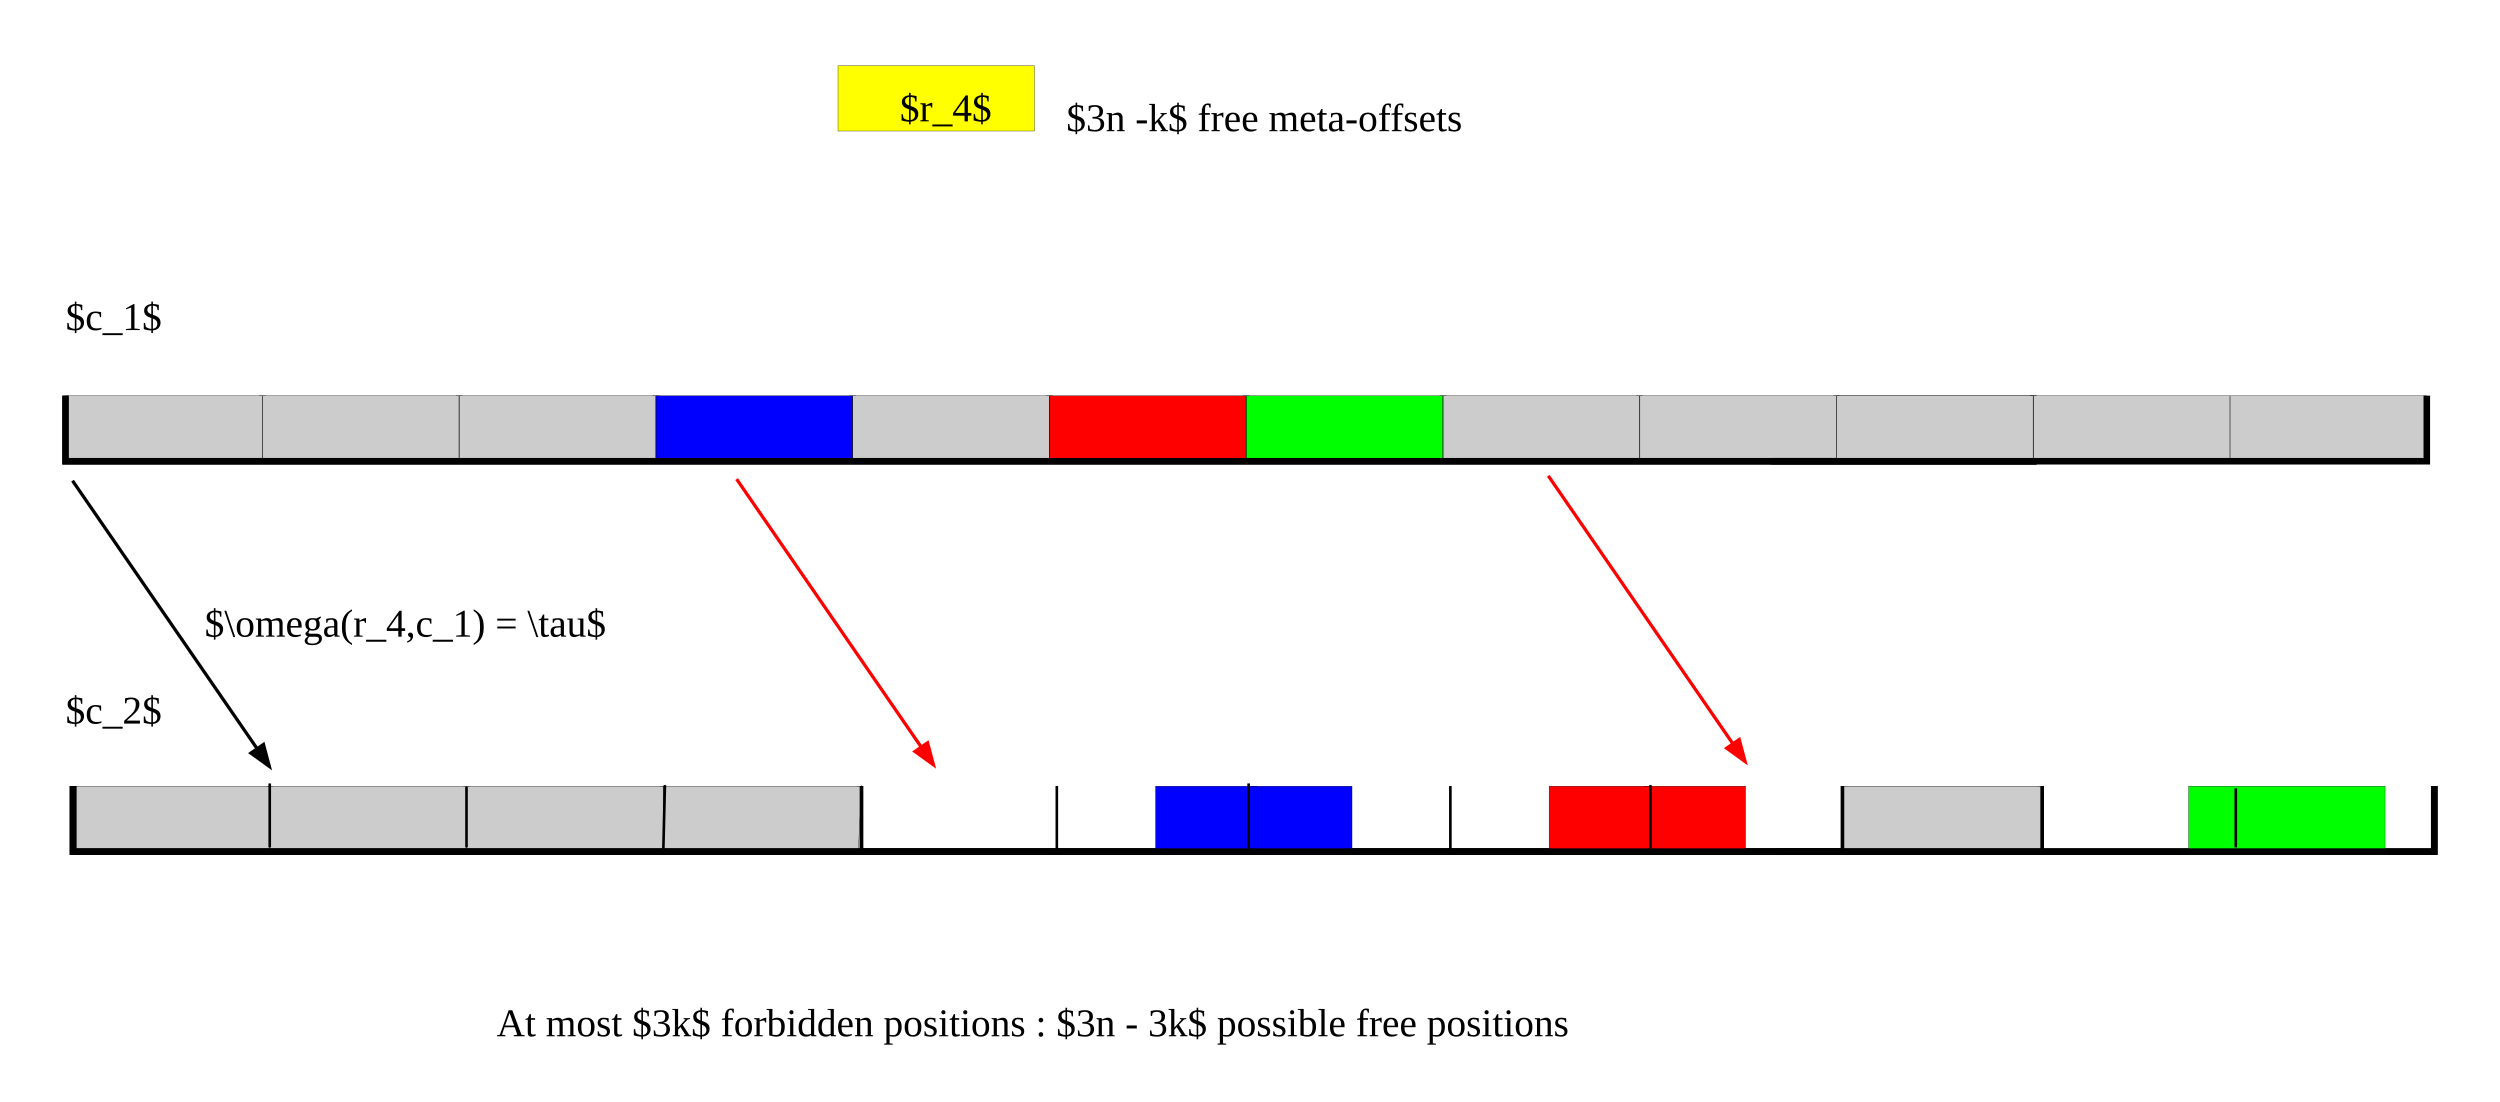
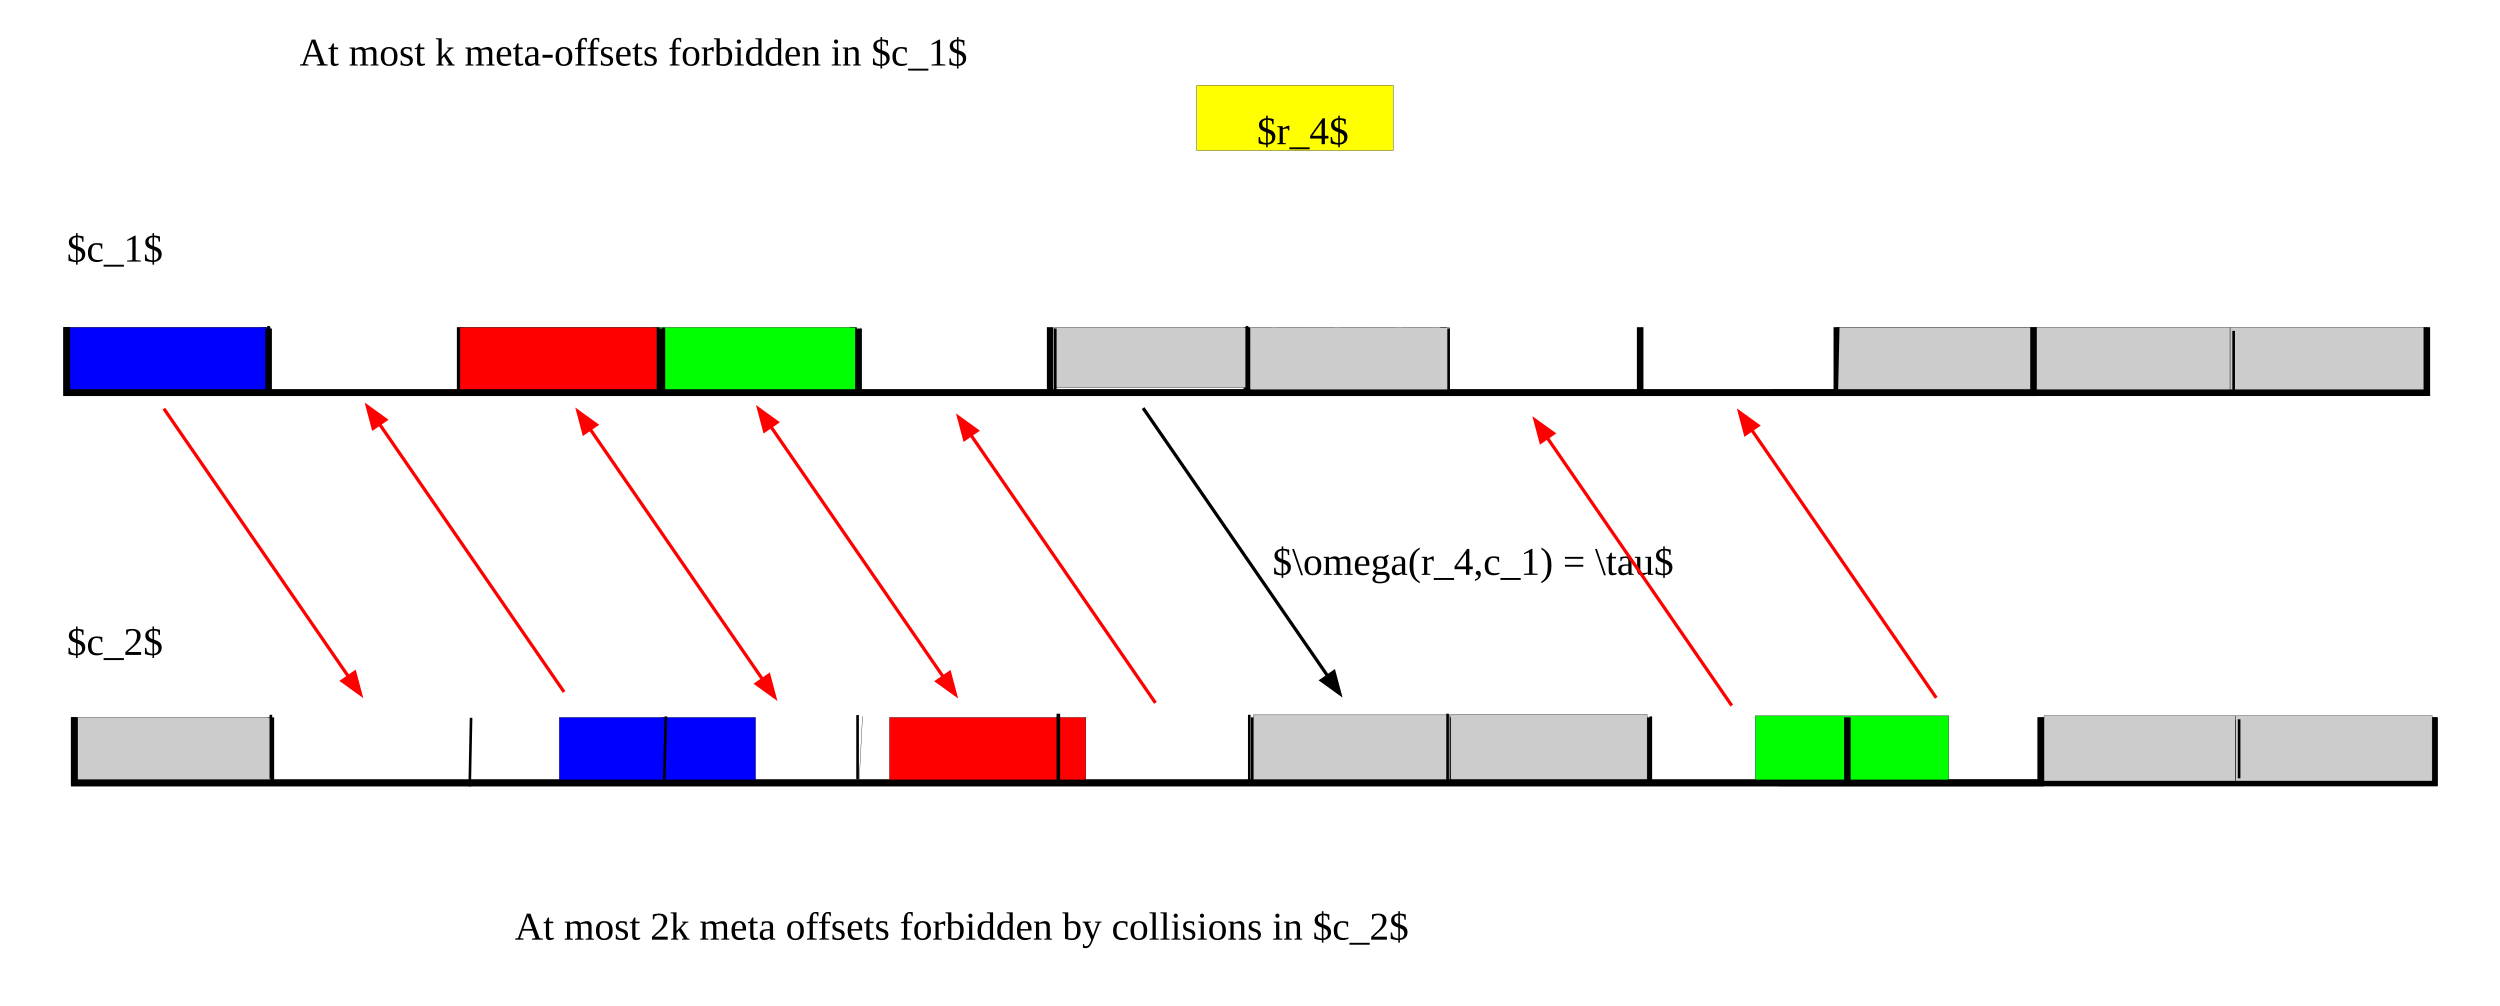
- <svg xmlns="http://www.w3.org/2000/svg" xmlns:ns1="http://latexdraw.sourceforge.net/namespaces/latexdraw" viewBox="60 59.355 762.32 335.984" version="1.1" baseProfile="full">
+ <svg xmlns="http://www.w3.org/2000/svg" xmlns:ns1="http://latexdraw.sourceforge.net/namespaces/latexdraw" viewBox="59.62 80.183 762.7 306.667" version="1.1" baseProfile="full">
  <g>
    <g ns1:type="joinedLines" id="id230330387">
      <polyline points="80.0,180.0 80.0,200.0 680.0,200.0 680.0,180.0 " stroke="black" stroke-width="2.0" fill="none" ns1:rotationAngle="0.0" />
    </g>
    <g ns1:type="joinedLines" id="id148423140">
      <polyline points="140.0,180.0 140.0,200.0 140.0,200.0 " stroke="black" stroke-width="2.0" fill="none" ns1:rotationAngle="0.0" />
    </g>
    <g ns1:type="joinedLines" id="id1582122199">
      <polyline points="200.0,180.0 200.0,200.0 " stroke="black" stroke-width="2.0" fill="black" ns1:rotationAngle="0.0" />
    </g>
    <g ns1:type="joinedLines" id="id793963005">
      <polyline points="260.0,180.0 260.0,200.0 " stroke="black" stroke-width="2.0" fill="black" ns1:rotationAngle="0.0" />
    </g>
    <g ns1:type="joinedLines" id="id1142991852">
      <polyline points="320.0,180.0 320.0,180.0 320.0,200.0 " stroke="black" stroke-width="2.0" fill="none" ns1:rotationAngle="0.0" />
    </g>
    <g ns1:type="joinedLines" id="id469709953">
      <polyline points="380.0,180.0 380.0,200.0 " stroke="black" stroke-width="2.0" fill="black" ns1:rotationAngle="0.0" />
    </g>
    <g ns1:type="joinedLines" id="id635130045">
      <polyline points="440.0,180.0 440.0,200.0 " stroke="black" stroke-width="2.0" fill="black" ns1:rotationAngle="0.0" />
    </g>
    <g ns1:type="joinedLines" id="id1722194893">
      <polyline points="500.0,180.0 500.0,200.0 " stroke="black" stroke-width="2.0" fill="black" ns1:rotationAngle="0.0" />
    </g>
    <g ns1:type="joinedLines" id="id1161732672">
      <polyline points="560.0,180.0 560.0,200.0 " stroke="black" stroke-width="2.0" fill="black" ns1:rotationAngle="0.0" />
    </g>
    <g ns1:type="joinedLines" id="id402689319">
      <polyline points="620.0,180.0 620.0,200.0 " stroke="black" stroke-width="2.0" fill="black" ns1:rotationAngle="0.0" />
    </g>
    <g ns1:type="rectangle" id="id1686465061">
      <rect x="80.05" y="180.05" width="59.9" height="19.9" ns1:borderPos="outer" stroke="black" stroke-width="0.1" fill="#cccccc" />
    </g>
-     <g ns1:type="rectangle" id="id1089483308">
-       <rect x="140.05" y="180.05" width="59.9" height="19.9" ns1:borderPos="outer" stroke="black" stroke-width="0.1" fill="#cccccc" />
-     </g>
    <g ns1:type="rectangle" id="id389452295">
-       <rect x="260.05" y="180.05" width="59.9" height="19.9" ns1:borderPos="outer" stroke="black" stroke-width="0.1" fill="blue" />
+       <rect x="79.67" y="180.05" width="62.383" height="19.9" ns1:borderPos="outer" stroke="black" stroke-width="0.1" fill="blue" />
    </g>
    <g ns1:type="rectangle" id="id1636673070">
      <rect x="200.05" y="180.05" width="59.9" height="19.9" ns1:borderPos="outer" stroke="black" stroke-width="0.1" fill="#cccccc" />
    </g>
-     <g ns1:type="rectangle" id="id1324379675">
-       <rect x="320.05" y="180.05" width="59.9" height="19.9" ns1:borderPos="outer" stroke="black" stroke-width="0.1" fill="#cccccc" />
-     </g>
    <g ns1:type="rectangle" id="id1656791629">
-       <rect x="380.05" y="180.05" width="59.9" height="19.9" ns1:borderPos="outer" stroke="black" stroke-width="0.1" fill="red" />
+       <rect x="199.95" y="180.05" width="60" height="19.9" ns1:borderPos="outer" stroke="black" stroke-width="0.1" fill="red" />
    </g>
    <g ns1:type="rectangle" id="id1941773084">
-       <rect x="440.05" y="180.05" width="59.9" height="19.9" ns1:borderPos="outer" stroke="black" stroke-width="0.1" fill="lime" />
-     </g>
-     <g ns1:type="rectangle" id="id472774862">
-       <rect x="500.05" y="180.05" width="59.9" height="19.9" ns1:borderPos="outer" stroke="black" stroke-width="0.1" fill="#cccccc" />
-     </g>
-     <g ns1:type="rectangle" id="id947583325">
-       <rect x="560.05" y="180.05" width="59.9" height="19.9" ns1:borderPos="outer" stroke="black" stroke-width="0.1" fill="#cccccc" />
+       <rect x="260.74" y="180.05" width="59.9" height="19.9" ns1:borderPos="outer" stroke="black" stroke-width="0.1" fill="lime" />
    </g>
    <g ns1:type="rectangle" id="id1726896931">
      <rect x="620.05" y="180.05" width="59.9" height="19.9" ns1:borderPos="outer" stroke="black" stroke-width="0.1" fill="#cccccc" />
    </g>
    <g ns1:type="joinedLines" id="id811225758">
      <polyline points="80.0,180.0 80.0,200.0 680.0,200.0 680.0,180.0 " stroke="black" stroke-width="2.0" fill="none" ns1:rotationAngle="0.0" />
    </g>
    <g ns1:type="rectangle" id="id454248175">
      <rect x="680.05" y="180.05" width="59.9" height="19.9" ns1:borderPos="outer" stroke="black" stroke-width="0.1" fill="#cccccc" />
    </g>
    <g ns1:type="rectangle" id="id103703215">
      <rect x="740.05" y="180.05" width="59.9" height="19.9" ns1:borderPos="outer" stroke="black" stroke-width="0.1" fill="#cccccc" />
    </g>
    <g ns1:type="rectangle" id="id629087664">
      <rect x="620.05" y="180.05" width="59.9" height="19.9" ns1:borderPos="outer" stroke="black" stroke-width="0.1" fill="#cccccc" />
    </g>
    <g ns1:type="joinedLines" id="id573952504">
      <polyline points="800.0,180.0 800.0,200.0 600.0,200.0 " stroke="black" stroke-width="2.0" fill="none" ns1:rotationAngle="0.0" />
    </g>
-     <g ns1:type="text" id="id288832977" fill="black" ns1:position="bl">
-       <text x="211.419" y="375.339">At most $3k$ forbidden positions : $3n - 3k$ possible free positions</text>
-     </g>
    <g ns1:type="text" id="id26061032" fill="black" ns1:position="bl">
      <text x="80.0" y="280.0">$c_2$</text>
    </g>
    <g ns1:type="text" id="id81056810" fill="black" ns1:position="bl">
      <text x="80.0" y="160.0">$c_1$</text>
    </g>
    <g ns1:type="rectangle" id="id1283471884">
-       <rect x="315.534" y="79.405" width="59.9" height="19.9" ns1:borderPos="outer" stroke="black" stroke-width="0.1" fill="yellow" />
+       <rect x="424.742" y="106.205" width="59.9" height="19.9" ns1:borderPos="outer" stroke="black" stroke-width="0.1" fill="yellow" />
    </g>
    <g ns1:type="text" id="id1596672126" fill="black" ns1:position="bl">
-       <text x="334.386" y="96.355">$r_4$</text>
-     </g>
-     <g ns1:type="text" id="id2042661488" fill="black" ns1:position="bl">
-       <text x="385.161" y="99.355">$3n -k$ free meta-offsets</text>
+       <text x="443.082" y="124.181">$r_4$</text>
    </g>
    <g ns1:type="joinedLines" id="id1863150676">
      <polyline points="82.258,299.032 82.258,319.032 682.258,319.032 682.258,299.032 " stroke="black" stroke-width="2.0" fill="none" ns1:rotationAngle="0.0" />
    </g>
    <g ns1:type="joinedLines" id="id946570073">
      <polyline points="142.258,299.032 142.258,319.032 142.258,319.032 " stroke="black" stroke-width="2.0" fill="none" ns1:rotationAngle="0.0" />
    </g>
-     <g ns1:type="joinedLines" id="id623192917">
-       <polyline points="202.258,299.032 202.258,319.032 " stroke="black" stroke-width="2.0" fill="black" ns1:rotationAngle="0.0" />
-     </g>
    <g ns1:type="joinedLines" id="id86610205">
      <polyline points="262.258,299.032 262.258,319.032 " stroke="black" stroke-width="2.0" fill="black" ns1:rotationAngle="0.0" />
    </g>
-     <g ns1:type="joinedLines" id="id29499936">
-       <polyline points="322.258,299.032 322.258,299.032 322.258,319.032 " stroke="black" stroke-width="2.0" fill="none" ns1:rotationAngle="0.0" />
-     </g>
    <g ns1:type="joinedLines" id="id1700206602">
      <polyline points="382.258,299.032 382.258,319.032 " stroke="black" stroke-width="0.8" fill="black" ns1:rotationAngle="0.0" />
    </g>
    <g ns1:type="joinedLines" id="id1772419190">
      <polyline points="442.258,299.032 442.258,319.032 " stroke="black" stroke-width="2.0" fill="black" ns1:rotationAngle="0.0" />
    </g>
    <g ns1:type="joinedLines" id="id550251814">
      <polyline points="502.258,299.032 502.258,319.032 " stroke="black" stroke-width="0.8" fill="black" ns1:rotationAngle="0.0" />
    </g>
    <g ns1:type="joinedLines" id="id806340669">
      <polyline points="562.258,299.032 562.258,319.032 " stroke="black" stroke-width="2.0" fill="black" ns1:rotationAngle="0.0" />
    </g>
-     <g ns1:type="joinedLines" id="id1841627518">
-       <polyline points="622.258,299.032 622.258,319.032 " stroke="black" stroke-width="2.0" fill="black" ns1:rotationAngle="0.0" />
-     </g>
    <g ns1:type="rectangle" id="id602682360">
      <rect x="82.308" y="299.082" width="59.9" height="19.9" ns1:borderPos="outer" stroke="black" stroke-width="0.1" fill="#cccccc" />
    </g>
    <g ns1:type="rectangle" id="id1653120958">
-       <rect x="142.308" y="299.082" width="59.9" height="19.9" ns1:borderPos="outer" stroke="black" stroke-width="0.1" fill="#cccccc" />
-     </g>
-     <g ns1:type="rectangle" id="id738786802">
-       <rect x="262.308" y="299.082" width="59.9" height="19.9" ns1:borderPos="outer" stroke="black" stroke-width="0.1" fill="#cccccc" />
+       <rect x="442.006" y="298.278" width="59.9" height="19.9" ns1:borderPos="outer" stroke="black" stroke-width="0.1" fill="#cccccc" />
    </g>
    <g ns1:type="rectangle" id="id1761859580">
-       <rect x="202.308" y="299.082" width="59.9" height="19.9" ns1:borderPos="outer" stroke="black" stroke-width="0.1" fill="#cccccc" />
-     </g>
-     <g ns1:type="rectangle" id="id800479230">
-       <rect x="622.308" y="299.082" width="59.9" height="19.9" ns1:borderPos="outer" stroke="black" stroke-width="0.1" fill="#cccccc" />
+       <rect x="502.222" y="298.148" width="59.9" height="19.9" ns1:borderPos="outer" stroke="black" stroke-width="0.1" fill="#cccccc" />
    </g>
    <g ns1:type="joinedLines" id="id656509709">
      <polyline points="82.258,299.032 82.258,319.032 682.258,319.032 682.258,299.032 " stroke="black" stroke-width="2.0" fill="none" ns1:rotationAngle="0.0" />
    </g>
-     <g ns1:type="rectangle" id="id1872584305">
-       <rect x="622.308" y="299.082" width="59.9" height="19.9" ns1:borderPos="outer" stroke="black" stroke-width="0.1" fill="#cccccc" />
-     </g>
    <g ns1:type="joinedLines" id="id1146079596">
      <polyline points="802.258,299.032 802.258,319.032 602.258,319.032 " stroke="black" stroke-width="2.0" fill="none" ns1:rotationAngle="0.0" />
    </g>
    <g ns1:type="rectangle" id="id545931695">
-       <rect x="727.37" y="299.08" width="59.9" height="19.9" ns1:borderPos="outer" stroke="black" stroke-width="0.1" fill="lime" />
+       <rect x="595.121" y="298.574" width="59.013" height="19.9" ns1:borderPos="outer" stroke="black" stroke-width="0.1" fill="lime" />
    </g>
    <g ns1:type="rectangle" id="id1623162530">
-       <rect x="532.37" y="299.08" width="59.9" height="19.9" ns1:borderPos="outer" stroke="black" stroke-width="0.1" fill="red" />
+       <rect x="330.991" y="299.05" width="59.9" height="19.9" ns1:borderPos="outer" stroke="black" stroke-width="0.1" fill="red" />
    </g>
    <g ns1:type="rectangle" id="id925111791">
-       <rect x="412.37" y="299.08" width="59.9" height="19.9" ns1:borderPos="outer" stroke="black" stroke-width="0.1" fill="blue" />
+       <rect x="230.236" y="299.05" width="59.9" height="19.9" ns1:borderPos="outer" stroke="black" stroke-width="0.1" fill="blue" />
    </g>
    <g ns1:type="joinedLines" id="id1719646028">
      <polyline points="82.32,299.032 82.32,319.032 802.32,319.032 802.32,299.032 " stroke="black" stroke-width="2.0" fill="none" ns1:rotationAngle="0.0" />
    </g>
    <g ns1:type="text" id="id791715431" fill="black" ns1:position="bl">
-       <text x="122.402" y="253.481">$\omega(r_4,c_1) = \tau$</text>
+       <text x="447.819" y="255.565">$\omega(r_4,c_1) = \tau$</text>
    </g>
    <g ns1:type="joinedLines" id="id1148450413">
-       <polyline points="82.113,205.94 142.113,293.036 " stroke="black" stroke-width="1.0" fill="black" ns1:rotationAngle="0.0" marker-end="url(#arrow1-1148450413)" />
+       <polyline points="408.363,204.69 468.363,291.786 " stroke="black" stroke-width="1.0" fill="black" ns1:rotationAngle="0.0" marker-end="url(#arrow1-1148450413)" />
    </g>
    <g ns1:type="joinedLines" id="id411251724">
      <polyline points="321.75,318.25 322.75,298.75 " stroke="black" stroke-width="0.1" fill="black" ns1:rotationAngle="0.0" />
    </g>
    <g ns1:type="joinedLines" id="id174570188">
      <polyline points="142.25,317.75 142.25,298.25 " stroke="black" stroke-width="0.8" fill="black" ns1:rotationAngle="0.0" />
    </g>
-     <g ns1:type="joinedLines" id="id448440920">
-       <polyline points="202.25,317.75 202.25,299.25 " stroke="black" stroke-width="0.8" fill="black" ns1:rotationAngle="0.0" />
-     </g>
    <g ns1:type="joinedLines" id="id366048037">
      <polyline points="262.25,319.25 262.75,298.75 " stroke="black" stroke-width="0.8" fill="black" ns1:rotationAngle="0.0" />
    </g>
    <g ns1:type="joinedLines" id="id840233053">
-       <polyline points="284.613,205.44 344.613,292.536 " stroke="red" stroke-width="1.0" fill="black" ns1:rotationAngle="0.0" marker-end="url(#arrow1-840233053)" />
+       <polyline points="171.696,204.19 231.696,291.286 " stroke="red" stroke-width="1.0" fill="black" ns1:rotationAngle="0.0" marker-start="url(#arrow0-840233053)" />
    </g>
    <g ns1:type="joinedLines" id="id349823345">
-       <polyline points="532.113,204.44 592.113,291.536 " stroke="red" stroke-width="1.0" fill="black" ns1:rotationAngle="0.0" marker-end="url(#arrow1-349823345)" />
+       <polyline points="109.613,204.856 169.613,291.953 " stroke="red" stroke-width="1.0" fill="black" ns1:rotationAngle="0.0" marker-end="url(#arrow1-349823345)" />
    </g>
    <g ns1:type="joinedLines" id="id1000937879">
      <polyline points="440.75,319.25 440.75,298.25 " stroke="black" stroke-width="0.8" fill="black" ns1:rotationAngle="0.0" />
    </g>
    <g ns1:type="joinedLines" id="id1750749531">
      <polyline points="563.25,319.25 563.25,298.75 " stroke="black" stroke-width="0.8" fill="black" ns1:rotationAngle="0.0" />
    </g>
    <g ns1:type="joinedLines" id="id232254746">
      <polyline points="741.75,317.75 741.75,299.75 " stroke="black" stroke-width="0.8" fill="black" ns1:rotationAngle="0.0" />
+     </g>
+     <g ns1:type="rectangle" id="id41918742" transform="rotate(0.06089596 0.0 0.0) translate(0.2016723 -0.501218)">
+       <rect x="441.217" y="180.05" width="60.537" height="19.9" ns1:borderPos="outer" stroke="black" stroke-width="0.1" fill="#cccccc" />
+     </g>
+     <g ns1:type="joinedLines" id="id961926991">
+       <polyline points="80.0,180.0 80.0,200.0 680.0,200.0 680.0,180.0 " stroke="black" stroke-width="2.0" fill="none" ns1:rotationAngle="0.0" />
+     </g>
+     <g ns1:type="rectangle" id="id756580500">
+       <rect x="381.383" y="180.05" width="58.317" height="18.4" ns1:borderPos="outer" stroke="black" stroke-width="0.1" fill="#cccccc" />
+     </g>
+     <g ns1:type="joinedLines" id="id1788623520">
+       <polyline points="141.568,180.412 141.568,200.412 141.568,200.412 " stroke="black" stroke-width="2.0" fill="none" ns1:rotationAngle="0.0" />
+     </g>
+     <g ns1:type="joinedLines" id="id410205667">
+       <polyline points="261.568,180.412 261.568,200.412 " stroke="black" stroke-width="2.0" fill="black" ns1:rotationAngle="0.0" />
+     </g>
+     <g ns1:type="joinedLines" id="id2070438520">
+       <polyline points="321.568,180.412 321.568,180.412 321.568,200.412 " stroke="black" stroke-width="2.0" fill="none" ns1:rotationAngle="0.0" />
+     </g>
+     <g ns1:type="joinedLines" id="id1890197135">
+       <polyline points="381.568,180.412 381.568,200.412 " stroke="black" stroke-width="0.8" fill="black" ns1:rotationAngle="0.0" />
+     </g>
+     <g ns1:type="joinedLines" id="id1439839792">
+       <polyline points="501.568,180.412 501.568,200.412 " stroke="black" stroke-width="0.8" fill="black" ns1:rotationAngle="0.0" />
+     </g>
+     <g ns1:type="joinedLines" id="id1282564983">
+       <polyline points="321.06,199.629 322.06,180.129 " stroke="black" stroke-width="0.1" fill="black" ns1:rotationAngle="0.0" />
+     </g>
+     <g ns1:type="joinedLines" id="id148225919">
+       <polyline points="141.56,199.129 141.56,179.629 " stroke="black" stroke-width="0.8" fill="black" ns1:rotationAngle="0.0" />
+     </g>
+     <g ns1:type="joinedLines" id="id782903534">
+       <polyline points="261.56,200.629 262.06,180.129 " stroke="black" stroke-width="0.8" fill="black" ns1:rotationAngle="0.0" />
+     </g>
+     <g ns1:type="joinedLines" id="id1897697175">
+       <polyline points="440.06,200.629 440.06,179.629 " stroke="black" stroke-width="0.8" fill="black" ns1:rotationAngle="0.0" />
+     </g>
+     <g ns1:type="joinedLines" id="id823968268">
+       <polyline points="741.06,199.129 741.06,181.129 " stroke="black" stroke-width="0.8" fill="black" ns1:rotationAngle="0.0" />
+     </g>
+     <g ns1:type="joinedLines" id="id2036112230">
+       <polyline points="620,199.167 620.417,180 " stroke="black" stroke-width="0.8" fill="black" ns1:rotationAngle="0.0" />
+     </g>
+     <g ns1:type="joinedLines" id="id744714729">
+       <polyline points="501.25,318.75 501.25,297.917 " stroke="black" stroke-width="0.8" fill="black" ns1:rotationAngle="0.0" />
+     </g>
+     <g ns1:type="joinedLines" id="id1261279038">
+       <polyline points="382.5,318.333 382.5,297.917 " stroke="black" stroke-width="1.1" fill="black" ns1:rotationAngle="0.0" />
+     </g>
+     <g ns1:type="joinedLines" id="id1557368936">
+       <polyline points="321.25,317.917 321.25,298.333 " stroke="black" stroke-width="0.8" fill="black" ns1:rotationAngle="0.0" />
+     </g>
+     <g ns1:type="joinedLines" id="id1279029213">
+       <polyline points="202.917,320.083 203.333,299.167 " stroke="black" stroke-width="0.8" fill="black" ns1:rotationAngle="0.0" />
+     </g>
+     <g ns1:type="joinedLines" id="id1659216158">
+       <polyline points="352.113,207.523 412.113,294.62 " stroke="red" stroke-width="1.0" fill="black" ns1:rotationAngle="0.0" marker-start="url(#arrow0-1659216158)" />
+     </g>
+     <g ns1:type="joinedLines" id="id470830719">
+       <polyline points="527.946,208.356 587.946,295.453 " stroke="red" stroke-width="1.0" fill="black" ns1:rotationAngle="0.0" marker-start="url(#arrow0-470830719)" />
+     </g>
+     <g ns1:type="rectangle" id="id1970150095">
+       <rect x="683.217" y="298.55" width="58.4" height="19.9" ns1:borderPos="outer" stroke="black" stroke-width="0.1" fill="#cccccc" />
+     </g>
+     <g ns1:type="rectangle" id="id1621201535">
+       <rect x="741.717" y="298.55" width="59.9" height="19.9" ns1:borderPos="outer" stroke="black" stroke-width="0.1" fill="#cccccc" />
+     </g>
+     <g ns1:type="joinedLines" id="id987788503">
+       <polyline points="742.727,317.629 742.727,299.629 " stroke="black" stroke-width="0.8" fill="black" ns1:rotationAngle="0.0" />
+     </g>
+     <g ns1:type="joinedLines" id="id1943870762">
+       <polyline points="623.21,299.032 623.21,319.032 " stroke="black" stroke-width="2.0" fill="black" ns1:rotationAngle="0.0" />
+     </g>
+     <g ns1:type="joinedLines" id="id1542005812">
+       <polyline points="590.327,205.975 650.327,293.072 " stroke="red" stroke-width="1.0" fill="black" ns1:rotationAngle="0.0" marker-start="url(#arrow0-1542005812)" />
+     </g>
+     <g ns1:type="joinedLines" id="id1489618519">
+       <polyline points="235.959,205.728 295.959,292.825 " stroke="red" stroke-width="1.0" fill="black" ns1:rotationAngle="0.0" marker-start="url(#arrow0-1489618519)" marker-end="url(#arrow1-1489618519)" />
+     </g>
+     <g ns1:type="joinedLines" id="id138618158">
+       <polyline points="291.087,204.959 351.087,292.056 " stroke="red" stroke-width="1.0" fill="black" ns1:rotationAngle="0.0" marker-start="url(#arrow0-138618158)" marker-end="url(#arrow1-138618158)" />
+     </g>
+     <g ns1:type="text" id="id866688913" fill="black" ns1:position="bl">
+       <text x="151.013" y="100.183">At most k meta-offsets forbidden in $c_1$</text>
+     </g>
+     <g ns1:type="text" id="id123493673" fill="black" ns1:position="bl">
+       <text x="216.654" y="366.849">At most 2k meta offsets forbidden by collisions in $c_2$</text>
    </g>
  </g>
  <defs>
    <marker overflow="visible" markerUnits="userSpaceOnUse" orient="55.437" id="arrow1-1148450413">
      <path d="M 0.0 0.0 L -6.504 -2.323 L -6.504 0.0 L -6.504 2.323 z" fill="black" stroke="black" ns1:arrSizeNum="2" ns1:tbarSizeNum="5" />
    </marker>
-     <marker overflow="visible" markerUnits="userSpaceOnUse" orient="55.437" id="arrow1-840233053">
+     <marker overflow="visible" markerUnits="userSpaceOnUse" orient="235.437" id="arrow0-840233053">
      <path d="M 0.0 0.0 L -6.504 -2.323 L -6.504 0.0 L -6.504 2.323 z" fill="red" stroke="red" ns1:arrSizeNum="2" ns1:tbarSizeNum="5" />
    </marker>
    <marker overflow="visible" markerUnits="userSpaceOnUse" orient="55.437" id="arrow1-349823345">
+       <path d="M 0.0 0.0 L -6.504 -2.323 L -6.504 0.0 L -6.504 2.323 z" fill="red" stroke="red" ns1:arrSizeNum="2" ns1:tbarSizeNum="5" />
+     </marker>
+     <marker overflow="visible" markerUnits="userSpaceOnUse" orient="235.437" id="arrow0-1659216158">
+       <path d="M 0.0 0.0 L -6.504 -2.323 L -6.504 0.0 L -6.504 2.323 z" fill="red" stroke="red" ns1:arrSizeNum="2" ns1:tbarSizeNum="5" />
+     </marker>
+     <marker overflow="visible" markerUnits="userSpaceOnUse" orient="235.437" id="arrow0-470830719">
+       <path d="M 0.0 0.0 L -6.504 -2.323 L -6.504 0.0 L -6.504 2.323 z" fill="red" stroke="red" ns1:arrSizeNum="2" ns1:tbarSizeNum="5" />
+     </marker>
+     <marker overflow="visible" markerUnits="userSpaceOnUse" orient="235.437" id="arrow0-1542005812">
+       <path d="M 0.0 0.0 L -6.504 -2.323 L -6.504 0.0 L -6.504 2.323 z" fill="red" stroke="red" ns1:arrSizeNum="2" ns1:tbarSizeNum="5" />
+     </marker>
+     <marker overflow="visible" markerUnits="userSpaceOnUse" orient="235.437" id="arrow0-1489618519">
+       <path d="M 0.0 0.0 L -6.504 -2.323 L -6.504 0.0 L -6.504 2.323 z" fill="red" stroke="red" ns1:arrSizeNum="2" ns1:tbarSizeNum="5" />
+     </marker>
+     <marker overflow="visible" markerUnits="userSpaceOnUse" orient="55.437" id="arrow1-1489618519">
+       <path d="M 0.0 0.0 L -6.504 -2.323 L -6.504 0.0 L -6.504 2.323 z" fill="red" stroke="red" ns1:arrSizeNum="2" ns1:tbarSizeNum="5" />
+     </marker>
+     <marker overflow="visible" markerUnits="userSpaceOnUse" orient="235.437" id="arrow0-138618158">
+       <path d="M 0.0 0.0 L -6.504 -2.323 L -6.504 0.0 L -6.504 2.323 z" fill="red" stroke="red" ns1:arrSizeNum="2" ns1:tbarSizeNum="5" />
+     </marker>
+     <marker overflow="visible" markerUnits="userSpaceOnUse" orient="55.437" id="arrow1-138618158">
      <path d="M 0.0 0.0 L -6.504 -2.323 L -6.504 0.0 L -6.504 2.323 z" fill="red" stroke="red" ns1:arrSizeNum="2" ns1:tbarSizeNum="5" />
    </marker>
  </defs>
</svg>
